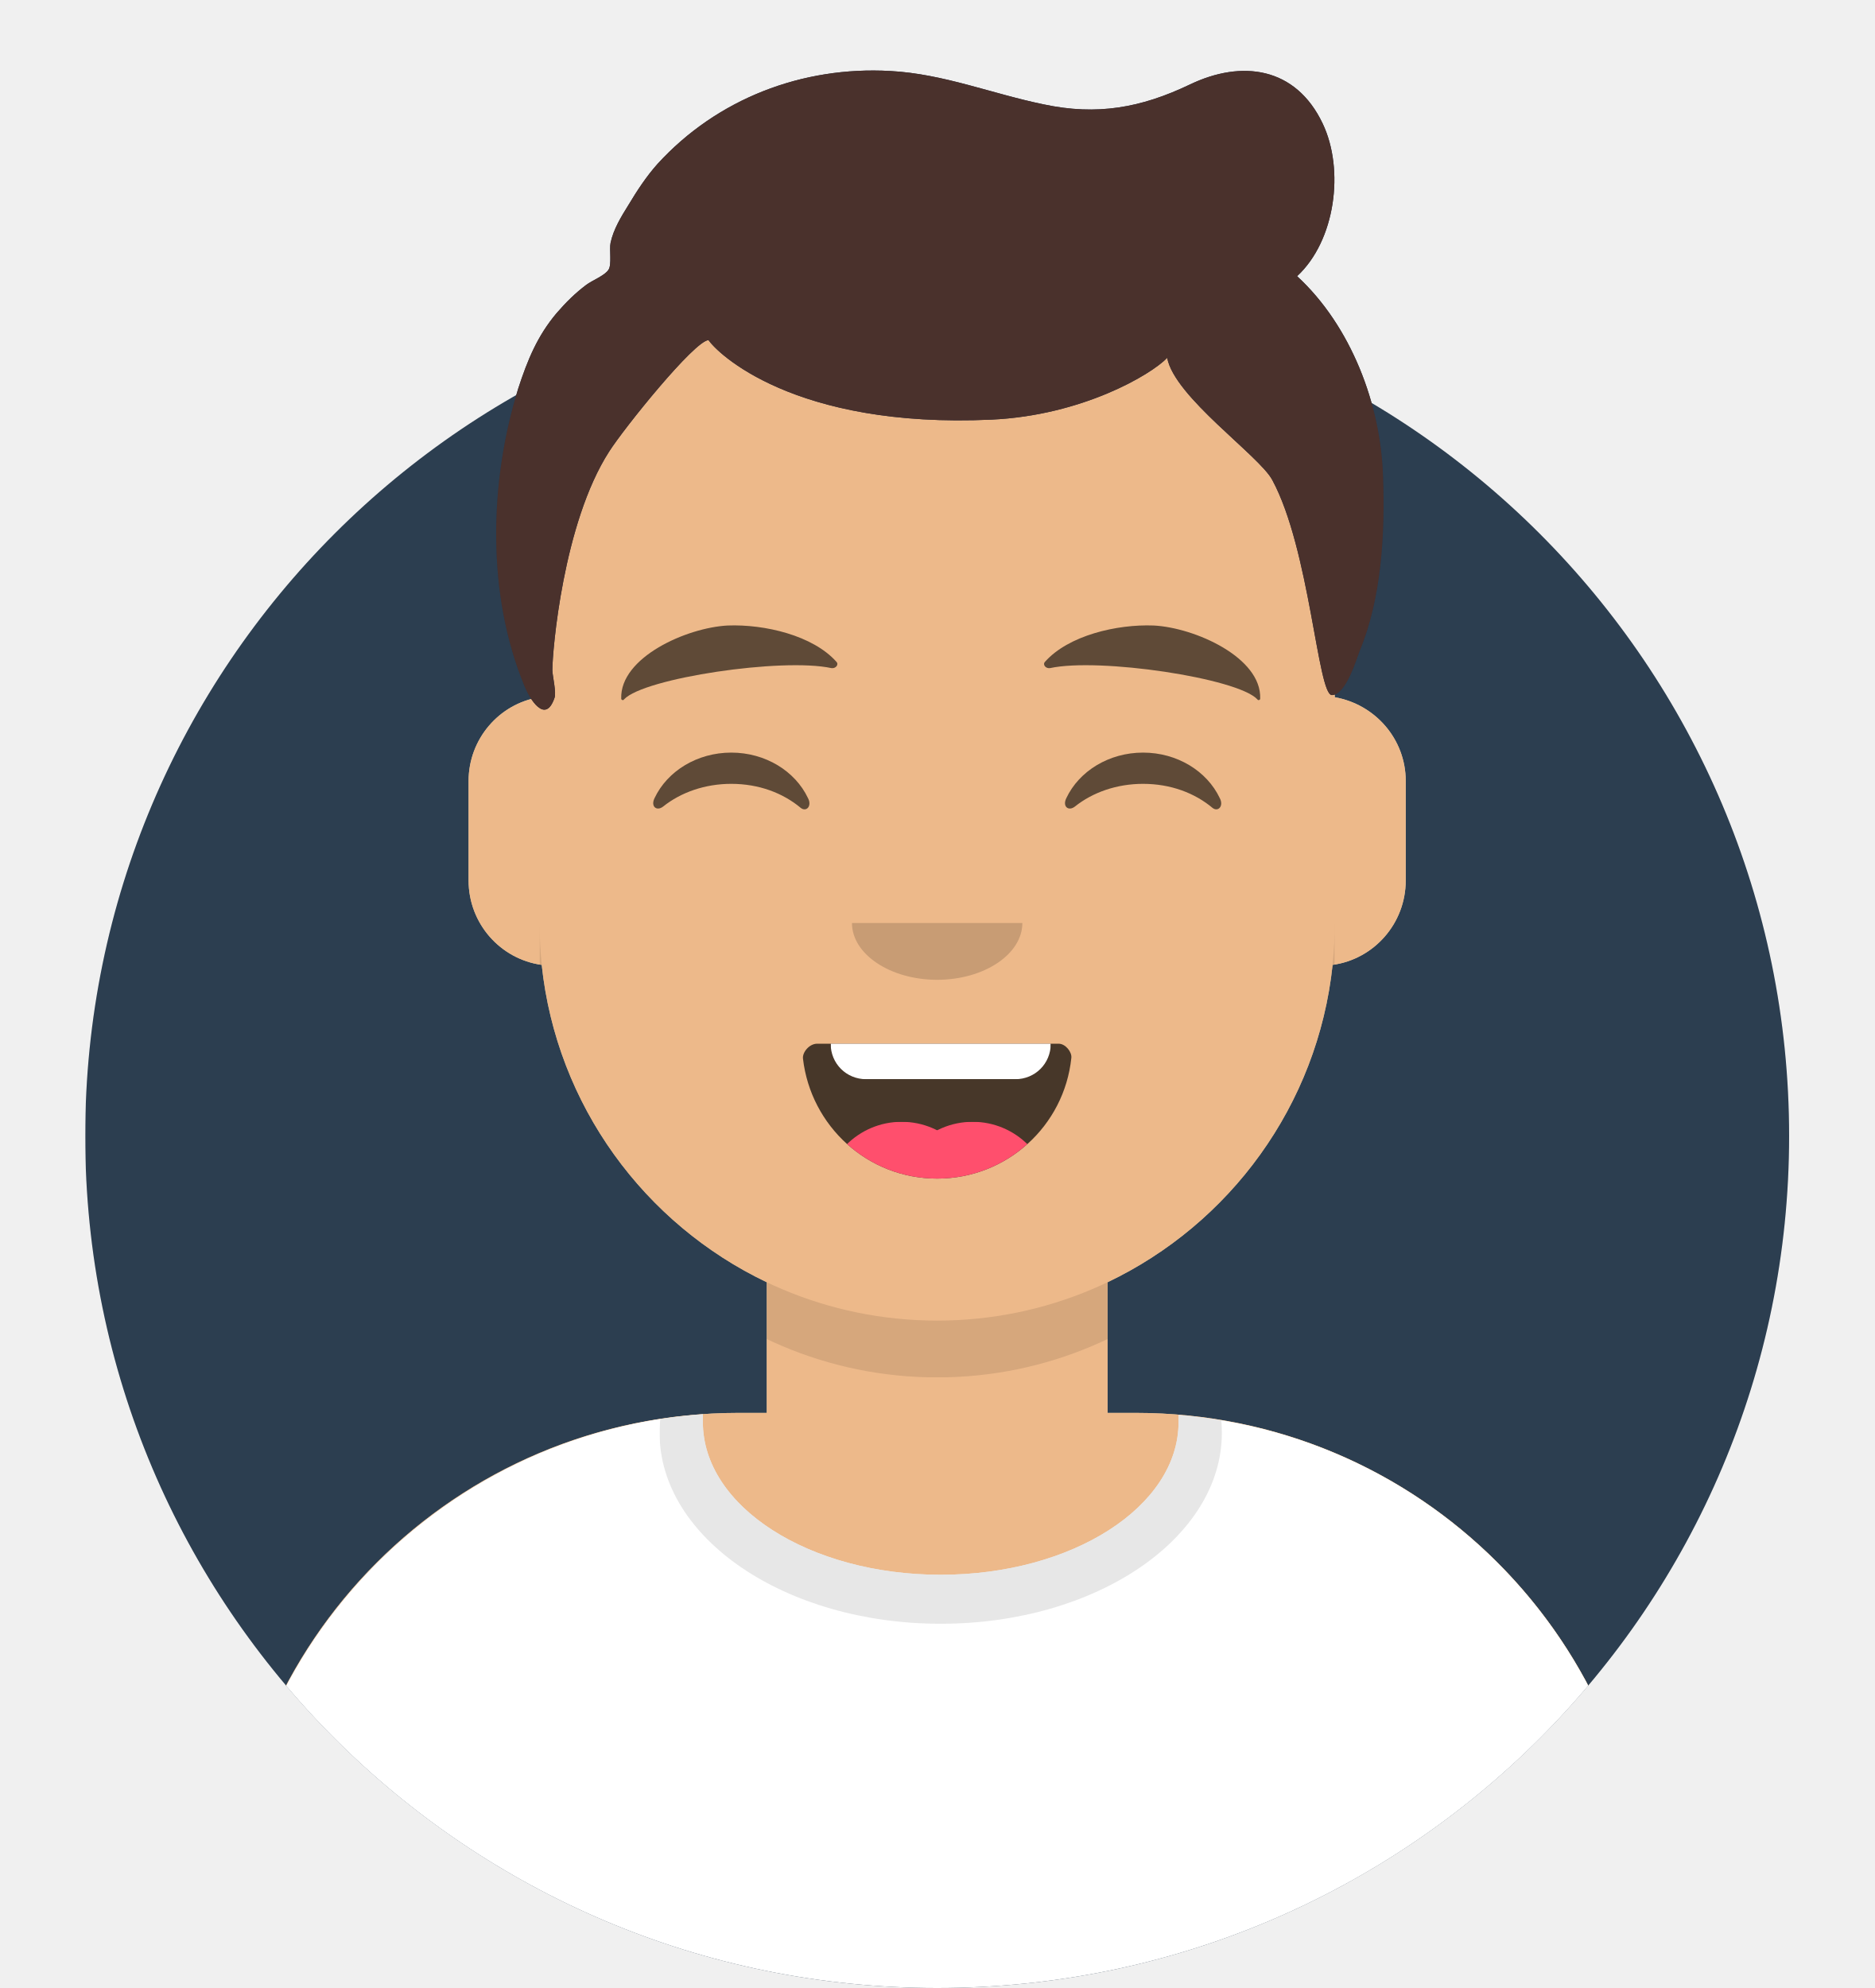
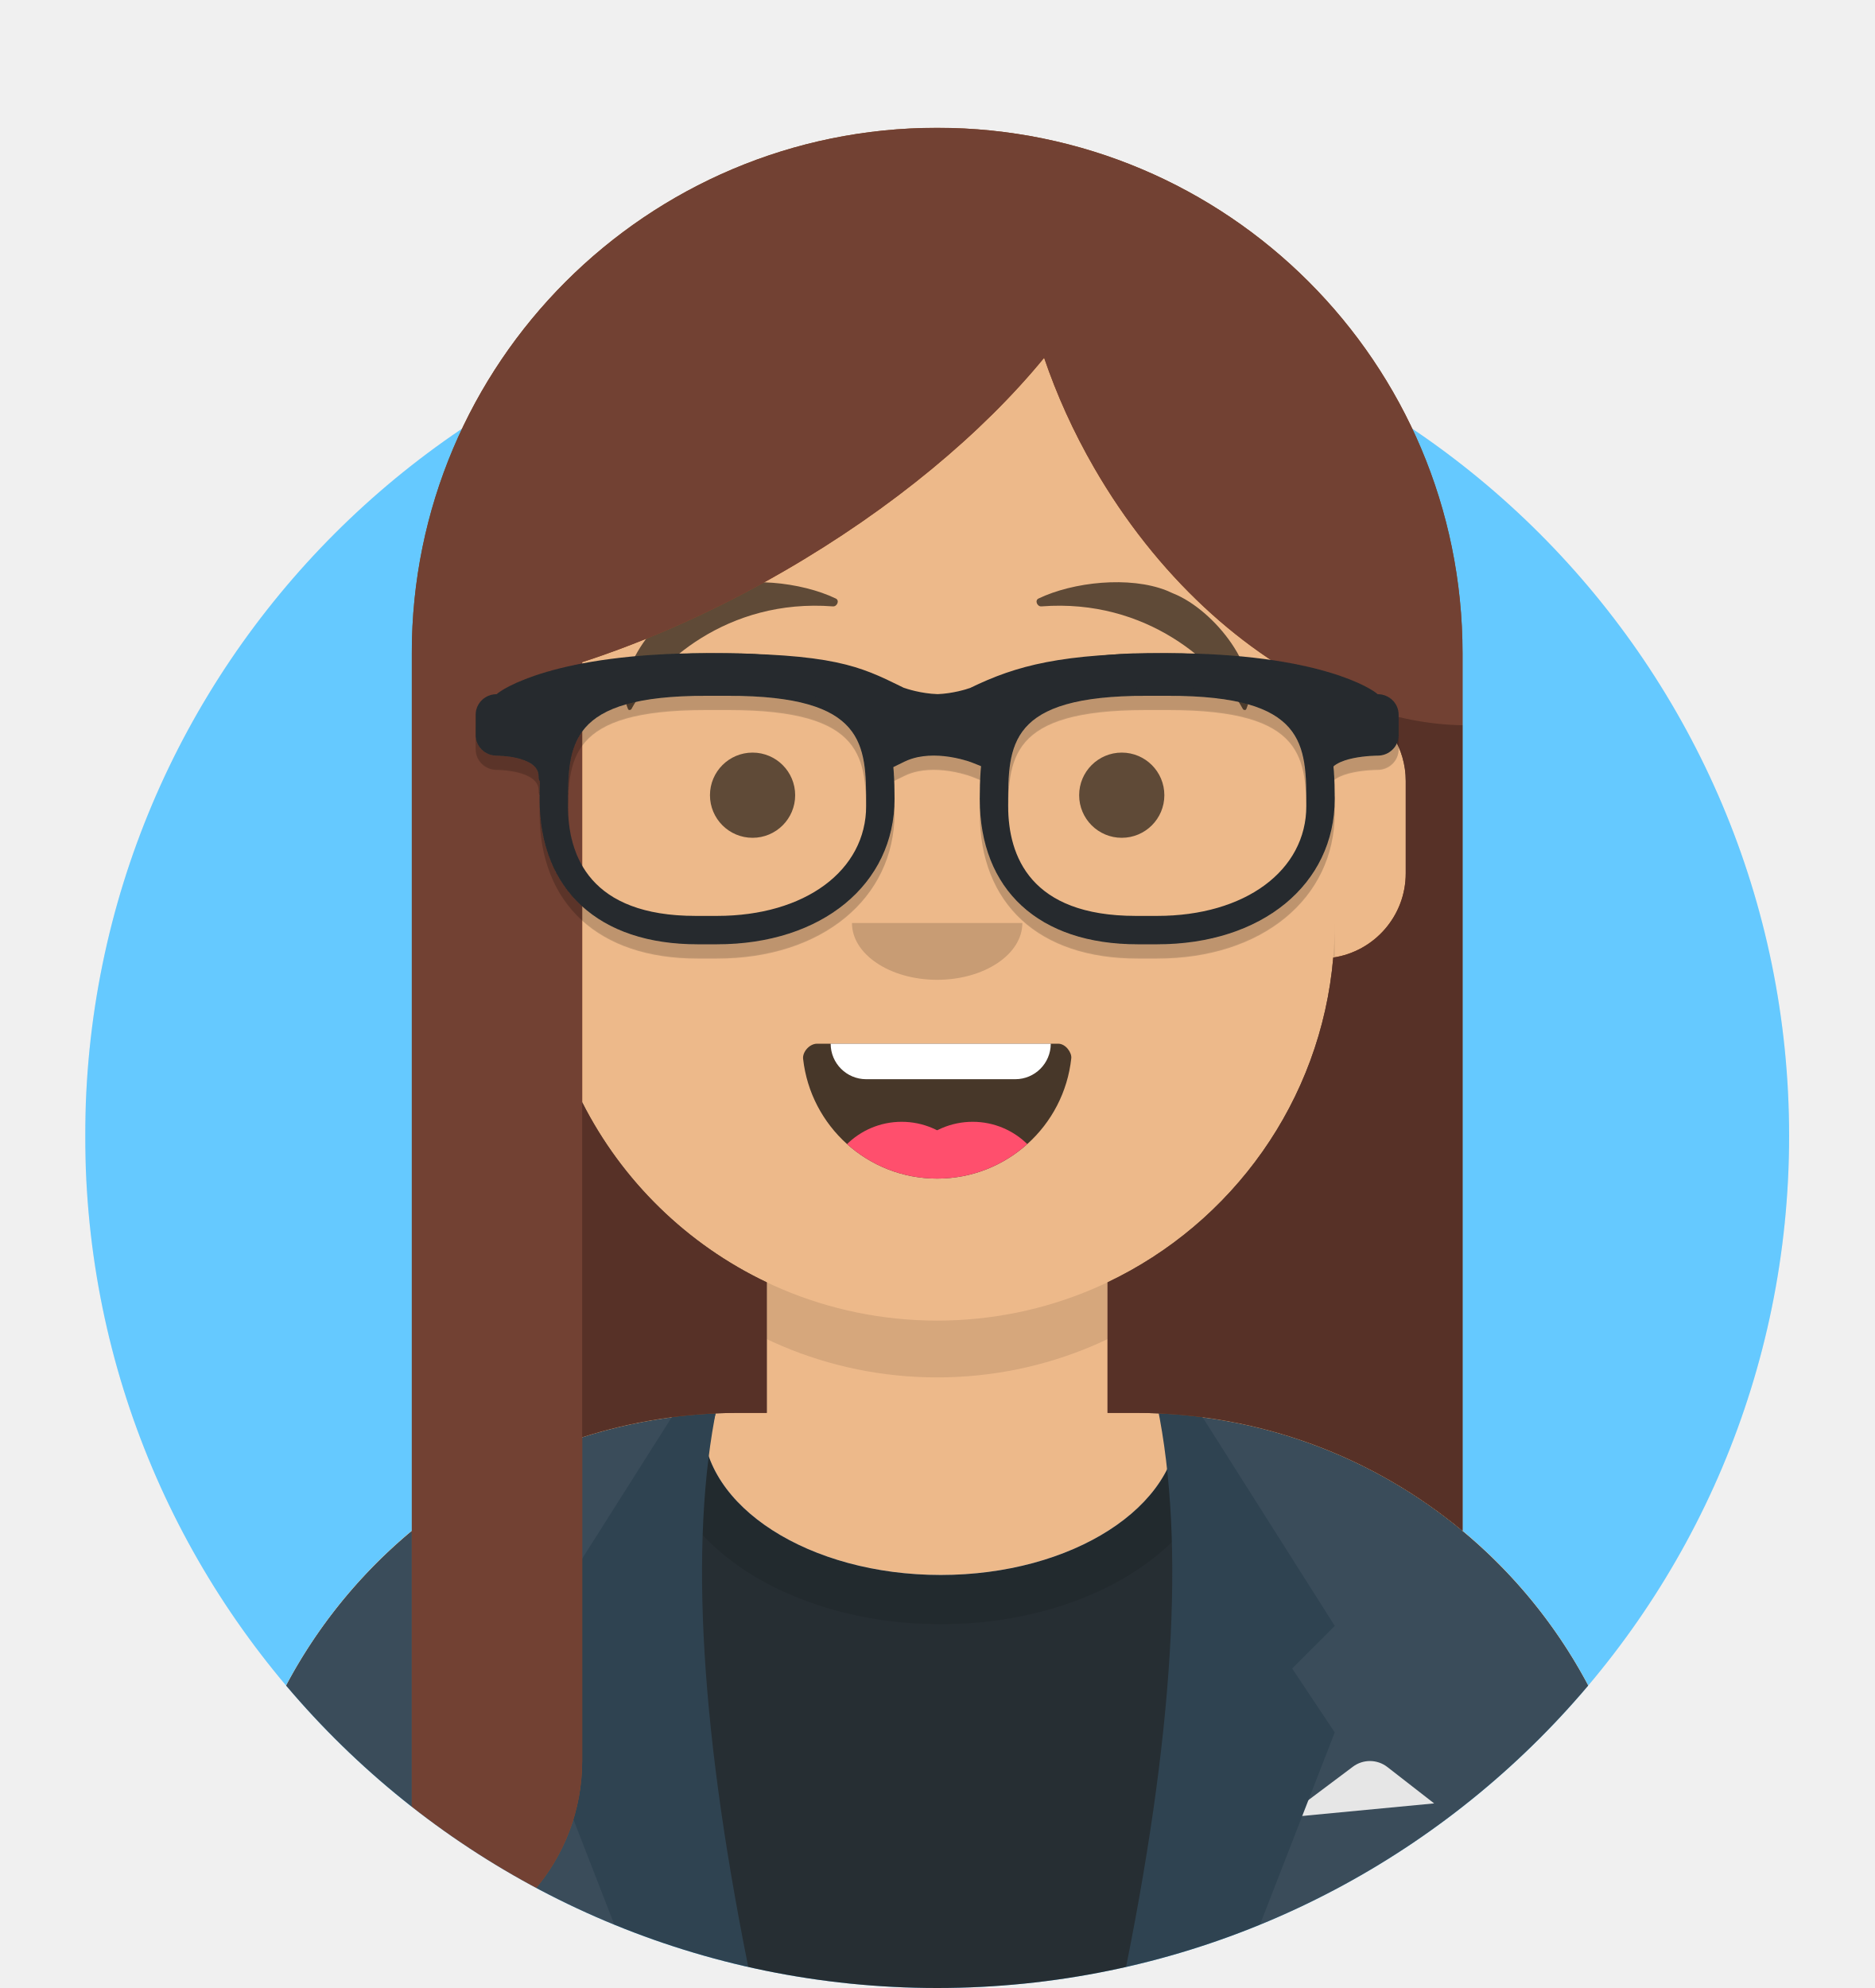
- <svg xmlns="http://www.w3.org/2000/svg" version="1.1" id="Layer_1" x="0px" y="0px" viewBox="0 0 264 280" style="enable-background:new 0 0 264 280;" xml:space="preserve">
-   <style type="text/css">
- 	.st0{fill-rule:evenodd;clip-rule:evenodd;fill:#E6E6E6;}
- 	.st1{filter:url(#Adobe_OpacityMaskFilter);}
- 	.st2{fill-rule:evenodd;clip-rule:evenodd;fill:#FFFFFF;}
- 	.st3{mask:url(#mask-2_1_);}
- 	.st4{fill-rule:evenodd;clip-rule:evenodd;fill:#2C3E50;}
- 	.st5{filter:url(#Adobe_OpacityMaskFilter_1_);}
- 	.st6{mask:url(#mask-4_1_);}
- 	.st7{fill-rule:evenodd;clip-rule:evenodd;fill:#D0C6AC;}
- 	.st8{filter:url(#Adobe_OpacityMaskFilter_2_);}
- 	.st9{mask:url(#mask-6_1_);}
- 	.st10{fill-rule:evenodd;clip-rule:evenodd;fill:#EDB98A;}
- 	.st11{filter:url(#Adobe_OpacityMaskFilter_3_);}
- 	.st12{mask:url(#mask-6_2_);fill-rule:evenodd;clip-rule:evenodd;fill-opacity:0.1;}
- 	.st13{filter:url(#Adobe_OpacityMaskFilter_4_);}
- 	.st14{mask:url(#react-mask-952_1_);}
- 	.st15{filter:url(#Adobe_OpacityMaskFilter_5_);}
- 	.st16{opacity:0.6;mask:url(#react-mask-952_2_);}
- 	.st17{fill-rule:evenodd;clip-rule:evenodd;fill-opacity:0.16;}
- 	.st18{fill-rule:evenodd;clip-rule:evenodd;fill-opacity:0.7;}
- 	.st19{filter:url(#Adobe_OpacityMaskFilter_6_);}
- 	.st20{mask:url(#react-mask-934_1_);fill-rule:evenodd;clip-rule:evenodd;fill:#FFFFFF;}
- 	.st21{filter:url(#Adobe_OpacityMaskFilter_7_);}
- 	.st22{mask:url(#react-mask-934_2_);}
- 	.st23{fill-rule:evenodd;clip-rule:evenodd;fill:#FF4F6D;}
- 	.st24{fill-rule:evenodd;clip-rule:evenodd;fill-opacity:0.6;}
- 	.st25{filter:url(#Adobe_OpacityMaskFilter_8_);}
- 	.st26{mask:url(#react-mask-925_1_);}
- 	.st27{fill-rule:evenodd;clip-rule:evenodd;fill:#28354B;}
- 	.st28{filter:url(#Adobe_OpacityMaskFilter_9_);}
- 	.st29{mask:url(#react-mask-924_1_);}
- 	.st30{fill-rule:evenodd;clip-rule:evenodd;fill:#4A312C;}
- </style>
-   <g>
-     <g transform="translate(-825, -1100)">
+ <svg xmlns="http://www.w3.org/2000/svg" xmlns:xlink="http://www.w3.org/1999/xlink" width="264px" height="280px" viewBox="0 0 264 280" version="1.1">
+   <defs>
+     <circle id="react-path-1" cx="120" cy="120" r="120" />
+     <path d="M12,160 C12,226.274 65.726,280 132,280 C198.274,280 252,226.274 252,160 L264,160 L264,-1.42108547e-14 L-3.19744231e-14,-1.42108547e-14 L-3.19744231e-14,160 L12,160 Z" id="react-path-2" />
+     <path d="M124,144.611 L124,163 L128,163 L128,163 C167.765,163 200,195.235 200,235 L200,244 L0,244 L0,235 C-4.86974701e-15,195.235 32.235,163 72,163 L72,163 L76,163 L76,144.611 C58.763,136.422 46.372,119.687 44.305,99.881 C38.48,99.058 34,94.052 34,88 L34,74 C34,68.054 38.325,63.118 44,62.166 L44,56 L44,56 C44,25.072 69.072,5.68137151e-15 100,0 L100,0 L100,0 C130.928,-5.68137151e-15 156,25.072 156,56 L156,62.166 C161.675,63.118 166,68.054 166,74 L166,88 C166,94.052 161.52,99.058 155.695,99.881 C153.628,119.687 141.237,136.422 124,144.611 Z" id="react-path-3" />
+   </defs>
+   <g id="Avataaar" stroke="none" stroke-width="1" fill="none" fill-rule="evenodd">
+     <g transform="translate(-825, -1100)" id="Avataaar/Circle">
      <g transform="translate(825, 1100)">
-         <g id="Circle" transform="translate(12, 40)">
-           <g id="Circle-Background">
-             <circle class="st0" cx="120" cy="120" r="120" />
-           </g>
-           <defs>
-             <filter id="Adobe_OpacityMaskFilter" filterUnits="userSpaceOnUse" x="0" y="0" width="240" height="240">
-               <feColorMatrix type="matrix" values="1 0 0 0 0  0 1 0 0 0  0 0 1 0 0  0 0 0 1 0" />
-             </filter>
-           </defs>
-           <mask maskUnits="userSpaceOnUse" x="0" y="0" width="240" height="240" id="mask-2_1_">
-             <g class="st1">
-               <circle id="path-1_1_" class="st2" cx="120" cy="120" r="120" />
-             </g>
+         <g id="Circle" stroke-width="1" fill-rule="evenodd" transform="translate(12, 40)">
+           <mask id="react-mask-4" fill="white">
+             <use xlink:href="#react-path-1" />
          </mask>
-           <g class="st3">
-             <rect class="st4" width="240" height="240" />
+           <use id="Circle-Background" fill="#E6E6E6" xlink:href="#react-path-1" />
+           <g id="Color/Palette/Blue-01" mask="url(#react-mask-4)" fill="#65C9FF">
+             <rect id="🖍Color" x="0" y="0" width="240" height="240" />
          </g>
        </g>
-         <g id="Mask">
- 			</g>
-         <defs>
-           <filter id="Adobe_OpacityMaskFilter_1_" filterUnits="userSpaceOnUse" x="-1" y="0" width="265" height="280">
-             <feColorMatrix type="matrix" values="1 0 0 0 0  0 1 0 0 0  0 0 1 0 0  0 0 0 1 0" />
-           </filter>
-         </defs>
-         <mask maskUnits="userSpaceOnUse" x="-1" y="0" width="265" height="280" id="mask-4_1_">
-           <g class="st5">
-             <path id="path-3_1_" class="st2" d="M12,160c0,66.3,53.7,120,120,120s120-53.7,120-120h12V0H0v160H12z" />
-           </g>
+         <mask id="react-mask-5" fill="white">
+           <use xlink:href="#react-path-2" />
        </mask>
-         <g id="Avataaar" class="st6">
+         <g id="Mask" />
+         <g id="Avataaar" stroke-width="1" fill-rule="evenodd" mask="url(#react-mask-5)">
          <g id="Body" transform="translate(32, 36)">
-             <g>
-               <path class="st7" d="M124,144.6V163h4l0,0c39.8,0,72,32.2,72,72v9H0v-9c0-39.8,32.2-72,72-72l0,0h4v-18.4        c-17.2-8.2-29.6-24.9-31.7-44.7C38.5,99.1,34,94.1,34,88V74c0-5.9,4.3-10.9,10-11.8V56l0,0c0-30.9,25.1-56,56-56l0,0l0,0        c30.9,0,56,25.1,56,56v6.2c5.7,1,10,5.9,10,11.8v14c0,6.1-4.5,11.1-10.3,11.9C153.6,119.7,141.2,136.4,124,144.6z" />
-             </g>
-             <defs>
-               <filter id="Adobe_OpacityMaskFilter_2_" filterUnits="userSpaceOnUse" x="-32" y="0" width="264" height="244">
-                 <feColorMatrix type="matrix" values="1 0 0 0 0  0 1 0 0 0  0 0 1 0 0  0 0 0 1 0" />
-               </filter>
-             </defs>
-             <mask maskUnits="userSpaceOnUse" x="-32" y="0" width="264" height="244" id="mask-6_1_">
-               <g class="st8">
-                 <path id="path-5_1_" class="st2" d="M124,144.6V163h4l0,0c39.8,0,72,32.2,72,72v9H0v-9c0-39.8,32.2-72,72-72l0,0h4v-18.4         c-17.2-8.2-29.6-24.9-31.7-44.7C38.5,99.1,34,94.1,34,88V74c0-5.9,4.3-10.9,10-11.8V56l0,0c0-30.9,25.1-56,56-56l0,0l0,0         c30.9,0,56,25.1,56,56v6.2c5.7,1,10,5.9,10,11.8v14c0,6.1-4.5,11.1-10.3,11.9C153.6,119.7,141.2,136.4,124,144.6z" />
-               </g>
+             <mask id="react-mask-6" fill="white">
+               <use xlink:href="#react-path-3" />
            </mask>
-             <g class="st9">
-               <g id="Color" transform="translate(-32, 0)">
-                 <rect class="st10" width="264" height="244" />
+             <use fill="#D0C6AC" xlink:href="#react-path-3" />
+             <g id="Skin/👶🏽-03-Brown" mask="url(#react-mask-6)" fill="#EDB98A">
+               <g transform="translate(0, 0)" id="Color">
+                 <rect x="0" y="0" width="264" height="280" />
              </g>
            </g>
+             <path d="M156,79 L156,102 C156,132.928 130.928,158 100,158 C69.072,158 44,132.928 44,102 L44,79 L44,94 C44,124.928 69.072,150 100,150 C130.928,150 156,124.928 156,94 L156,79 Z" id="Neck-Shadow" fill-opacity="0.1" fill="#000000" mask="url(#react-mask-6)" />
+           </g>
+           <g id="Clothing/Blazer-+-Shirt" transform="translate(0, 170)">
            <defs>
-               <filter id="Adobe_OpacityMaskFilter_3_" filterUnits="userSpaceOnUse" x="44" y="79" width="112" height="79">
-                 <feColorMatrix type="matrix" values="1 0 0 0 0  0 1 0 0 0  0 0 1 0 0  0 0 0 1 0" />
-               </filter>
+               <path d="M133.96,0.295 C170.936,3.325 200,34.294 200,72.052 L200,81 L0,81 L0,72.052 C1.22536245e-14,33.953 29.592,2.765 67.045,0.22 C67.015,0.593 67,0.969 67,1.348 C67,13.211 81.998,22.828 100.5,22.828 C119.002,22.828 134,13.211 134,1.348 C134,0.995 133.987,0.644 133.96,0.295 Z" id="react-path-41" />
            </defs>
-             <mask maskUnits="userSpaceOnUse" x="44" y="79" width="112" height="79" id="mask-6_2_">
-               <g class="st11">
-                 <path id="path-5_2_" class="st2" d="M124,144.6V163h4l0,0c39.8,0,72,32.2,72,72v9H0v-9c0-39.8,32.2-72,72-72l0,0h4v-18.4         c-17.2-8.2-29.6-24.9-31.7-44.7C38.5,99.1,34,94.1,34,88V74c0-5.9,4.3-10.9,10-11.8V56l0,0c0-30.9,25.1-56,56-56l0,0l0,0         c30.9,0,56,25.1,56,56v6.2c5.7,1,10,5.9,10,11.8v14c0,6.1-4.5,11.1-10.3,11.9C153.6,119.7,141.2,136.4,124,144.6z" />
+             <g id="Shirt" transform="translate(32, 29)">
+               <mask id="react-mask-42" fill="white">
+                 <use xlink:href="#react-path-41" />
+               </mask>
+               <use id="Clothes" fill="#E6E6E6" xlink:href="#react-path-41" />
+               <g id="Color/Palette/Black" mask="url(#react-mask-42)" fill="#262E33">
+                 <g transform="translate(-32, -29)" id="🖍Color">
+                   <rect x="0" y="0" width="264" height="110" />
+                 </g>
              </g>
-             </mask>
-             <path id="Neck-Shadow" class="st12" d="M156,79v23c0,30.9-25.1,56-56,56s-56-25.1-56-56V79v15c0,30.9,25.1,56,56,56       s56-25.1,56-56V79z" />
-           </g>
-           <g transform="translate(0, 170)">
-             <g id="Clothes">
-               <path class="st0" d="M166,29.3c37,3,66,34,66,71.8v8.9H32v-8.9C32,63,61.6,31.8,99,29.2c0,0.4,0,0.7,0,1.1        c0,11.9,15,21.5,33.5,21.5S166,42.2,166,30.3C166,30,166,29.6,166,29.3z" />
-             </g>
-             <defs>
-               <filter id="Adobe_OpacityMaskFilter_4_" filterUnits="userSpaceOnUse" x="0" y="0" width="264" height="110">
-                 <feColorMatrix type="matrix" values="1 0 0 0 0  0 1 0 0 0  0 0 1 0 0  0 0 0 1 0" />
-               </filter>
-             </defs>
-             <mask maskUnits="userSpaceOnUse" x="0" y="0" width="264" height="110" id="react-mask-952_1_">
-               <g class="st13">
-                 <path id="react-path-951_1_" class="st2" d="M166,29.3c37,3,66,34,66,71.8v8.9H32v-8.9C32,63,61.6,31.8,99,29.2         c0,0.4,0,0.7,0,1.1c0,11.9,15,21.5,33.5,21.5S166,42.2,166,30.3C166,30,166,29.6,166,29.3z" />
-               </g>
-             </mask>
-             <g class="st14">
-               <rect class="st2" width="264" height="110" />
-             </g>
-             <defs>
-               <filter id="Adobe_OpacityMaskFilter_5_" filterUnits="userSpaceOnUse" x="92.9" y="4.9" width="79.3" height="53.8">
-                 <feColorMatrix type="matrix" values="1 0 0 0 0  0 1 0 0 0  0 0 1 0 0  0 0 0 1 0" />
-               </filter>
-             </defs>
-             <mask maskUnits="userSpaceOnUse" x="92.9" y="4.9" width="79.3" height="53.8" id="react-mask-952_2_">
-               <g class="st15">
-                 <path id="react-path-951_2_" class="st2" d="M166,29.3c37,3,66,34,66,71.8v8.9H32v-8.9C32,63,61.6,31.8,99,29.2         c0,0.4,0,0.7,0,1.1c0,11.9,15,21.5,33.5,21.5S166,42.2,166,30.3C166,30,166,29.6,166,29.3z" />
-               </g>
-             </mask>
-             <g id="Shadowy" class="st16">
-               <g transform="translate(92, 4)">
-                 <ellipse class="st17" cx="40.5" cy="27.8" rx="39.6" ry="26.9" />
-               </g>
-             </g>
-           </g>
-           <g id="Face" transform="translate(76, 82)">
-             <g transform="translate(2, 52)">
-               <g id="Mouth">
-                 <path class="st18" d="M35.1,15.1C36.2,24.6,44.2,32,54,32c9.8,0,17.9-7.4,18.9-17c0.1-0.8-0.8-2-1.8-2c-14.9,0-26.3,0-34,0         C36,13,35,14.2,35.1,15.1z" />
-               </g>
-               <defs>
-                 <filter id="Adobe_OpacityMaskFilter_6_" filterUnits="userSpaceOnUse" x="39" y="2" width="31" height="16">
-                   <feColorMatrix type="matrix" values="1 0 0 0 0  0 1 0 0 0  0 0 1 0 0  0 0 0 1 0" />
-                 </filter>
-               </defs>
-               <mask maskUnits="userSpaceOnUse" x="39" y="2" width="31" height="16" id="react-mask-934_1_">
-                 <g class="st19">
-                   <path id="react-path-933_1_" class="st2" d="M35.1,15.1C36.2,24.6,44.2,32,54,32c9.8,0,17.9-7.4,18.9-17          c0.1-0.8-0.8-2-1.8-2c-14.9,0-26.3,0-34,0C36,13,35,14.2,35.1,15.1z" />
-                 </g>
-               </mask>
-               <path id="Teeth" class="st20" d="M44,2h21c2.8,0,5,2.2,5,5v6c0,2.8-2.2,5-5,5H44c-2.8,0-5-2.2-5-5V7C39,4.2,41.2,2,44,2z" />
-               <defs>
-                 <filter id="Adobe_OpacityMaskFilter_7_" filterUnits="userSpaceOnUse" x="38" y="24" width="32" height="22">
-                   <feColorMatrix type="matrix" values="1 0 0 0 0  0 1 0 0 0  0 0 1 0 0  0 0 0 1 0" />
-                 </filter>
-               </defs>
-               <mask maskUnits="userSpaceOnUse" x="38" y="24" width="32" height="22" id="react-mask-934_2_">
-                 <g class="st21">
-                   <path id="react-path-933_2_" class="st2" d="M35.1,15.1C36.2,24.6,44.2,32,54,32c9.8,0,17.9-7.4,18.9-17          c0.1-0.8-0.8-2-1.8-2c-14.9,0-26.3,0-34,0C36,13,35,14.2,35.1,15.1z" />
-                 </g>
-               </mask>
-               <g id="Tongue" class="st22">
-                 <g transform="translate(38, 24)">
-                   <circle class="st23" cx="11" cy="11" r="11" />
-                   <circle class="st23" cx="21" cy="11" r="11" />
+               <g id="Shadowy" opacity="0.6" mask="url(#react-mask-42)" fill-opacity="0.16" fill="#000000">
+                 <g transform="translate(60, -25)" id="Hola-👋🏼">
+                   <ellipse cx="40.5" cy="27.848" rx="39.635" ry="26.914" />
                </g>
              </g>
            </g>
-             <g transform="translate(28, 40)">
-               <path id="Nose" class="st17" d="M16,8c0,4.4,5.4,8,12,8l0,0c6.6,0,12-3.6,12-8" />
-             </g>
-             <g transform="translate(0, 8)">
-               <path id="Squint" class="st24" d="M16.2,22.4C18,18.6,22.2,16,27,16c4.8,0,9,2.6,10.8,6.4c0.6,1.1-0.2,2-1,1.4        c-2.5-2.1-5.9-3.4-9.8-3.4c-3.7,0-7.1,1.2-9.6,3.2C16.5,24.3,15.6,23.6,16.2,22.4z" />
-               <path class="st24" d="M74.2,22.4C76,18.6,80.2,16,85,16c4.8,0,9,2.6,10.8,6.4c0.6,1.1-0.2,2-1,1.4c-2.5-2.1-5.9-3.4-9.8-3.4        c-3.7,0-7.1,1.2-9.6,3.2C74.5,24.3,73.6,23.6,74.2,22.4z" />
-             </g>
-             <g>
-               <path id="Eyebrow" class="st24" d="M26.5,6.1c-5.8,0.3-15.2,4.5-15,10.3c0,0.2,0.3,0.3,0.4,0.1c2.8-3,22.3-5.9,29.2-4.4        c0.6,0.1,1.1-0.5,0.7-0.9C38.5,7.5,31.7,5.9,26.5,6.1" />
-               <path class="st24" d="M86.5,6.1c5.8,0.3,15.2,4.5,15,10.3c0,0.2-0.3,0.3-0.4,0.1c-2.8-3-22.3-5.9-29.2-4.4        c-0.6,0.1-1.1-0.5-0.7-0.9C74.5,7.5,81.3,5.9,86.5,6.1" />
+             <g id="Blazer" transform="translate(32, 28)">
+               <path d="M68.785,1.122 C30.512,2.804 -1.89486556e-14,34.365 -1.42108547e-14,73.052 L0,73.052 L0,82 L69.362,82 C65.961,69.92 64,55.709 64,40.5 C64,26.173 65.74,12.731 68.785,1.122 Z M131.638,82 L200,82 L200,73.052 C200,34.707 170.025,3.363 132.229,1.174 C135.265,12.771 137,26.194 137,40.5 C137,55.709 135.039,69.92 131.638,82 Z" id="Saco" fill="#3A4C5A" />
+               <path d="M149,58 L158.556,50.833 L158.556,50.833 C159.999,49.751 161.988,49.768 163.412,50.876 L170,56 L149,58 Z" id="Pocket-hanky" fill="#E6E6E6" />
+               <path d="M69,1.13686838e-13 C65,19.333 66.667,46.667 74,82 L58,82 L44,46 L50,37 L44,31 L63,1 C65.028,0.369 67.028,0.036 69,1.13686838e-13 Z" id="Wing" fill="#2F4351" />
+               <path d="M151,1.13686838e-13 C147,19.333 148.667,46.667 156,82 L140,82 L126,46 L132,37 L126,31 L145,1 C147.028,0.369 149.028,0.036 151,1.13686838e-13 Z" id="Wing" fill="#2F4351" transform="translate(141, 41) scale(-1, 1) translate(-141, -41) " />
            </g>
          </g>
-           <g id="Top">
+           <g id="Face" transform="translate(76, 82)" fill="#000000">
+             <g id="Mouth/Smile" transform="translate(2, 52)">
+               <defs>
+                 <path d="M35.118,15.128 C36.176,24.62 44.226,32 54,32 C63.804,32 71.874,24.574 72.892,15.04 C72.974,14.273 72.117,13 71.043,13 C56.149,13 44.738,13 37.087,13 C36.007,13 35.012,14.178 35.118,15.128 Z" id="react-path-57" />
+               </defs>
+               <mask id="react-mask-58" fill="white">
+                 <use xlink:href="#react-path-57" />
+               </mask>
+               <use id="Mouth" fill-opacity="0.7" fill="#000000" fill-rule="evenodd" xlink:href="#react-path-57" />
+               <rect id="Teeth" fill="#FFFFFF" fill-rule="evenodd" mask="url(#react-mask-58)" x="39" y="2" width="31" height="16" rx="5" />
+               <g id="Tongue" stroke-width="1" fill-rule="evenodd" mask="url(#react-mask-58)" fill="#FF4F6D">
+                 <g transform="translate(38, 24)">
+                   <circle cx="11" cy="11" r="11" />
+                   <circle cx="21" cy="11" r="11" />
+                 </g>
+               </g>
+             </g>
+             <g id="Nose/Default" transform="translate(28, 40)" fill-opacity="0.16">
+               <path d="M16,8 C16,12.418 21.373,16 28,16 L28,16 C34.627,16 40,12.418 40,8" id="Nose" />
+             </g>
+             <g id="Eyes/Default-😀" transform="translate(0, 8)" fill-opacity="0.6">
+               <circle id="Eye" cx="30" cy="22" r="6" />
+               <circle id="Eye" cx="82" cy="22" r="6" />
+             </g>
+             <g id="Eyebrow/Natural/Raised-Excited-Natural" fill-opacity="0.6">
+               <path d="M22.766,1.578 L23.677,1.176 C28.919,-0.905 36.865,-0.033 41.723,2.299 C42.29,2.571 41.902,3.452 41.321,3.407 C26.402,2.256 16.358,11.553 12.946,17.847 C12.845,18.034 12.539,18.055 12.464,17.881 C10.156,12.562 16.913,3.896 22.766,1.578 Z" id="Eye-Browse-Reddit" />
+               <path d="M80.766,1.578 L81.677,1.176 C86.919,-0.905 94.865,-0.033 99.723,2.299 C100.29,2.571 99.902,3.452 99.321,3.407 C84.402,2.256 74.358,11.553 70.946,17.847 C70.845,18.034 70.539,18.055 70.464,17.881 C68.156,12.562 74.913,3.896 80.766,1.578 Z" id="Eye-Browse-Reddit" transform="translate(85, 9) scale(-1, 1) translate(-85, -9) " />
+             </g>
+           </g>
+           <g id="Top" stroke-width="1" fill-rule="evenodd">
            <defs>
-               <filter id="Adobe_OpacityMaskFilter_8_" filterUnits="userSpaceOnUse" x="-1" y="0" width="264" height="280">
-                 <feColorMatrix type="matrix" values="1 0 0 0 0  0 1 0 0 0  0 0 1 0 0  0 0 0 1 0" />
-               </filter>
+               <rect id="react-path-11" x="0" y="0" width="264" height="280" />
+               <path d="M133.506,81.335 C137.364,83.331 140,87.357 140,92 L140,105 C140,111.019 135.569,116.002 129.791,116.867 C128.048,137.115 115.531,154.283 98,162.611 L98,162.611 L98,181 L102,181 C119.491,181 135.525,187.237 148,197.608 L148,74 C148,53.565 139.717,35.065 126.326,21.674 C112.935,8.283 94.435,-3.55271368e-15 74,0 C33.131,7.10542736e-15 -7.10542736e-15,33.131 0,74 L0,257.716 C13.569,255.776 24,244.106 24,230 L24,184.423 C30.935,182.2 38.327,181 46,181 L50,181 L50,162.611 C38.773,157.277 29.602,148.318 24,137.246 L24,75.266 C33.147,72.291 42.778,68.017 52.342,62.495 C67.745,53.602 80.431,42.941 89.066,32.397 C90.831,37.595 93.175,42.801 96.11,47.885 C104.878,63.071 117.224,74.234 130,79.917 L130,80.166 C130.4,80.233 130.794,80.32 131.18,80.426 C131.955,80.749 132.73,81.052 133.506,81.335 Z" id="react-path-12" />
            </defs>
-             <mask maskUnits="userSpaceOnUse" x="-1" y="0" width="264" height="280" id="react-mask-925_1_">
-               <g class="st25">
-                 <rect id="react-path-927_1_" class="st2" width="264" height="280" />
-               </g>
+             <mask id="react-mask-9" fill="white">
+               <use xlink:href="#react-path-11" />
            </mask>
-             <g class="st26">
+             <g id="Mask" />
+             <g id="Top/Long-Hair/Straight" mask="url(#react-mask-9)">
              <g transform="translate(-1, 0)">
-                 <g id="Short-Hair">
-                   <path class="st27" d="M183.7,38.9c5.4-5,6.7-15,3.6-21.5c-3.8-8-11.4-9-18.7-5.5c-6.9,3.3-13.1,4.4-20.6,2.8          c-7.3-1.5-14.1-4.3-21.6-4.7C114,9.3,102,13.9,93.6,23.1c-1.6,1.8-2.9,3.8-4.1,5.8c-1,1.6-2.1,3.4-2.5,5.3          c-0.2,0.9,0.2,3.1-0.3,3.8c-0.5,0.8-2.3,1.5-3.1,2.1c-1.6,1.2-2.9,2.5-4.2,4c-2.7,3.2-4.1,6.6-5.4,10.6          c-4.1,13.2-4.5,29,0.9,42c0.7,1.7,2.9,5.4,4.2,1.6c0.3-0.7-0.3-3.2-0.3-3.9c0-2.7,1.5-20.7,8-30.8c2.1-3.3,12-15.6,14-15.7          c1.1,1.7,11.9,12.5,39.9,11.2c12.7-0.6,22.4-6.3,24.7-8.7c1,5.5,13,13.8,14.8,17.2c5.3,9.8,6.4,30.3,8.4,30.3          s3.5-5.2,3.9-6.2c3.1-7.4,3.6-16.6,3.3-24.6C195.5,57,191.3,45.9,183.7,38.9z" />
+                 <g id="Hair" stroke-width="1" fill="none" fill-rule="evenodd" transform="translate(59, 18)">
+                   <mask id="react-mask-10" fill="white">
+                     <use xlink:href="#react-path-12" />
+                   </mask>
+                   <use id="Mask-Hair" fill="#944F23" xlink:href="#react-path-12" />
+                   <g id="Skin/👶🏽-03-Brown" mask="url(#react-mask-10)" fill="#724133">
+                     <g transform="translate(0, 0) " id="Color">
+                       <rect x="0" y="0" width="264" height="280" />
+                     </g>
+                   </g>
                </g>
-                 <defs>
-                   <filter id="Adobe_OpacityMaskFilter_9_" filterUnits="userSpaceOnUse" x="0" y="0" width="264" height="280">
-                     <feColorMatrix type="matrix" values="1 0 0 0 0  0 1 0 0 0  0 0 1 0 0  0 0 0 1 0" />
-                   </filter>
-                 </defs>
-                 <mask maskUnits="userSpaceOnUse" x="0" y="0" width="264" height="280" id="react-mask-924_1_">
-                   <g class="st28">
-                     <path id="react-path-926_1_" class="st2" d="M183.7,38.9c5.4-5,6.7-15,3.6-21.5c-3.8-8-11.4-9-18.7-5.5           c-6.9,3.3-13.1,4.4-20.6,2.8c-7.3-1.5-14.1-4.3-21.6-4.7C114,9.3,102,13.9,93.6,23.1c-1.6,1.8-2.9,3.8-4.1,5.8           c-1,1.6-2.1,3.4-2.5,5.3c-0.2,0.9,0.2,3.1-0.3,3.8c-0.5,0.8-2.3,1.5-3.1,2.1c-1.6,1.2-2.9,2.5-4.2,4           c-2.7,3.2-4.1,6.6-5.4,10.6c-4.1,13.2-4.5,29,0.9,42c0.7,1.7,2.9,5.4,4.2,1.6c0.3-0.7-0.3-3.2-0.3-3.9           c0-2.7,1.5-20.7,8-30.8c2.1-3.3,12-15.6,14-15.7c1.1,1.7,11.9,12.5,39.9,11.2c12.7-0.6,22.4-6.3,24.7-8.7           c1,5.5,13,13.8,14.8,17.2c5.3,9.8,6.4,30.3,8.4,30.3s3.5-5.2,3.9-6.2c3.1-7.4,3.6-16.6,3.3-24.6           C195.5,57,191.3,45.9,183.7,38.9z" />
-                   </g>
-                 </mask>
-                 <g class="st29">
-                   <g transform="translate(0, 0) ">
-                     <rect class="st30" width="264" height="280" />
+                 <path d="M192.506,99.335 C197.375,101.108 202.263,102.072 207,102.148 L207,102.148 L207,92 C207,71.565 198.717,53.065 185.326,39.674 C198.717,53.065 207,71.565 207,92 L207,215.608 C194.525,205.237 178.491,199 161,199 L157,199 L157,180.611 L157,180.611 C174.531,172.283 187.048,155.115 188.791,134.867 C194.569,134.002 199,129.019 199,123 L199,110 C199,105.357 196.364,101.331 192.506,99.335 Z M190.18,98.426 C189.794,98.32 189.4,98.233 189,98.166 L189,97.917 C189.393,98.092 189.786,98.261 190.18,98.426 Z M83,155.246 C88.602,166.318 97.773,175.277 109,180.611 L109,199 L105,199 C97.327,199 89.935,200.2 83,202.423 L83,155.246 Z" id="Shadow" fill-opacity="0.24" fill="#000000" fill-rule="evenodd" />
+                 <g id="Top/_Resources/Prescription-02" fill="none" transform="translate(62, 85)" stroke-width="1">
+                   <defs>
+                     <filter x="-0.8%" y="-2.4%" width="101.5%" height="109.8%" filterUnits="objectBoundingBox" id="react-filter-55">
+                       <feOffset dx="0" dy="2" in="SourceAlpha" result="shadowOffsetOuter1" />
+                       <feColorMatrix values="0 0 0 0 0   0 0 0 0 0   0 0 0 0 0  0 0 0 0.2 0" type="matrix" in="shadowOffsetOuter1" result="shadowMatrixOuter1" />
+                       <feMerge>
+                         <feMergeNode in="shadowMatrixOuter1" />
+                         <feMergeNode in="SourceGraphic" />
+                       </feMerge>
+                     </filter>
+                   </defs>
+                   <g id="Wayfarers" filter="url(#react-filter-55)" transform="translate(6, 7)" fill="#252C2F">
+                     <path d="M34,41 L31.242,41 C17.315,41 9,33.336 9,20.5 C9,10.127 10.817,0 32.53,0 L35.47,0 C57.183,0 59,10.127 59,20.5 C59,32.569 48.721,41 34,41 Z M32.385,6 C13,6 13,12.841 13,21.502 C13,28.572 16.116,37 30.971,37 L34,37 C46.365,37 55,30.627 55,21.502 C55,12.841 55,6 35.615,6 L32.385,6 Z" id="Left" fill-rule="nonzero" />
+                     <path d="M96,41 L93.242,41 C79.315,41 71,33.336 71,20.5 C71,10.127 72.817,0 94.53,0 L97.47,0 C119.183,0 121,10.127 121,20.5 C121,32.569 110.721,41 96,41 Z M94.385,6 C75,6 75,12.841 75,21.502 C75,28.572 78.119,37 92.971,37 L96,37 C108.365,37 117,30.627 117,21.502 C117,12.841 117,6 97.615,6 L94.385,6 Z" id="Right" fill-rule="nonzero" />
+                     <path d="M2.955,5.772 C3.646,5.096 11.21,0 32.5,0 C50.351,0 54.13,1.853 59.85,4.652 L60.269,4.859 C60.667,4.999 62.7,5.69 65.079,5.766 C67.246,5.673 69.1,5.085 69.642,4.897 C76.17,1.722 82.561,0 97.5,0 C118.79,0 126.354,5.096 127.045,5.772 C128.679,5.772 130,7.062 130,8.657 L130,11.543 C130,13.139 128.679,14.429 127.045,14.429 C127.045,14.429 120.144,14.429 120.144,17.315 C120.144,20.2 118.182,13.139 118.182,11.543 L118.182,8.732 C114.579,7.353 108.128,4.786 97.5,4.786 C85.658,4.786 79.761,6.886 74.702,8.971 L74.759,9.108 L74.756,11.094 L72.539,16.444 L69.8,15.361 C69.556,15.264 69.028,15.09 68.296,14.91 C66.256,14.407 64.159,14.254 62.304,14.634 C61.624,14.774 60.992,14.984 60.413,15.267 L57.77,16.558 L55.127,11.396 L55.244,9.102 L55.325,8.907 C50.962,6.874 46.939,4.786 32.5,4.786 C21.872,4.786 15.422,7.352 11.818,8.731 L11.818,11.543 C11.818,13.139 8.864,20.2 8.864,17.315 C8.864,14.429 2.955,14.429 2.955,14.429 C1.324,14.429 0,13.139 0,11.543 L0,8.657 C0,7.062 1.324,5.772 2.955,5.772 Z" id="Stuff" fill-rule="nonzero" />
                  </g>
                </g>
              </g>
            </g>
          </g>
        </g>
      </g>
    </g>
  </g>
</svg>
